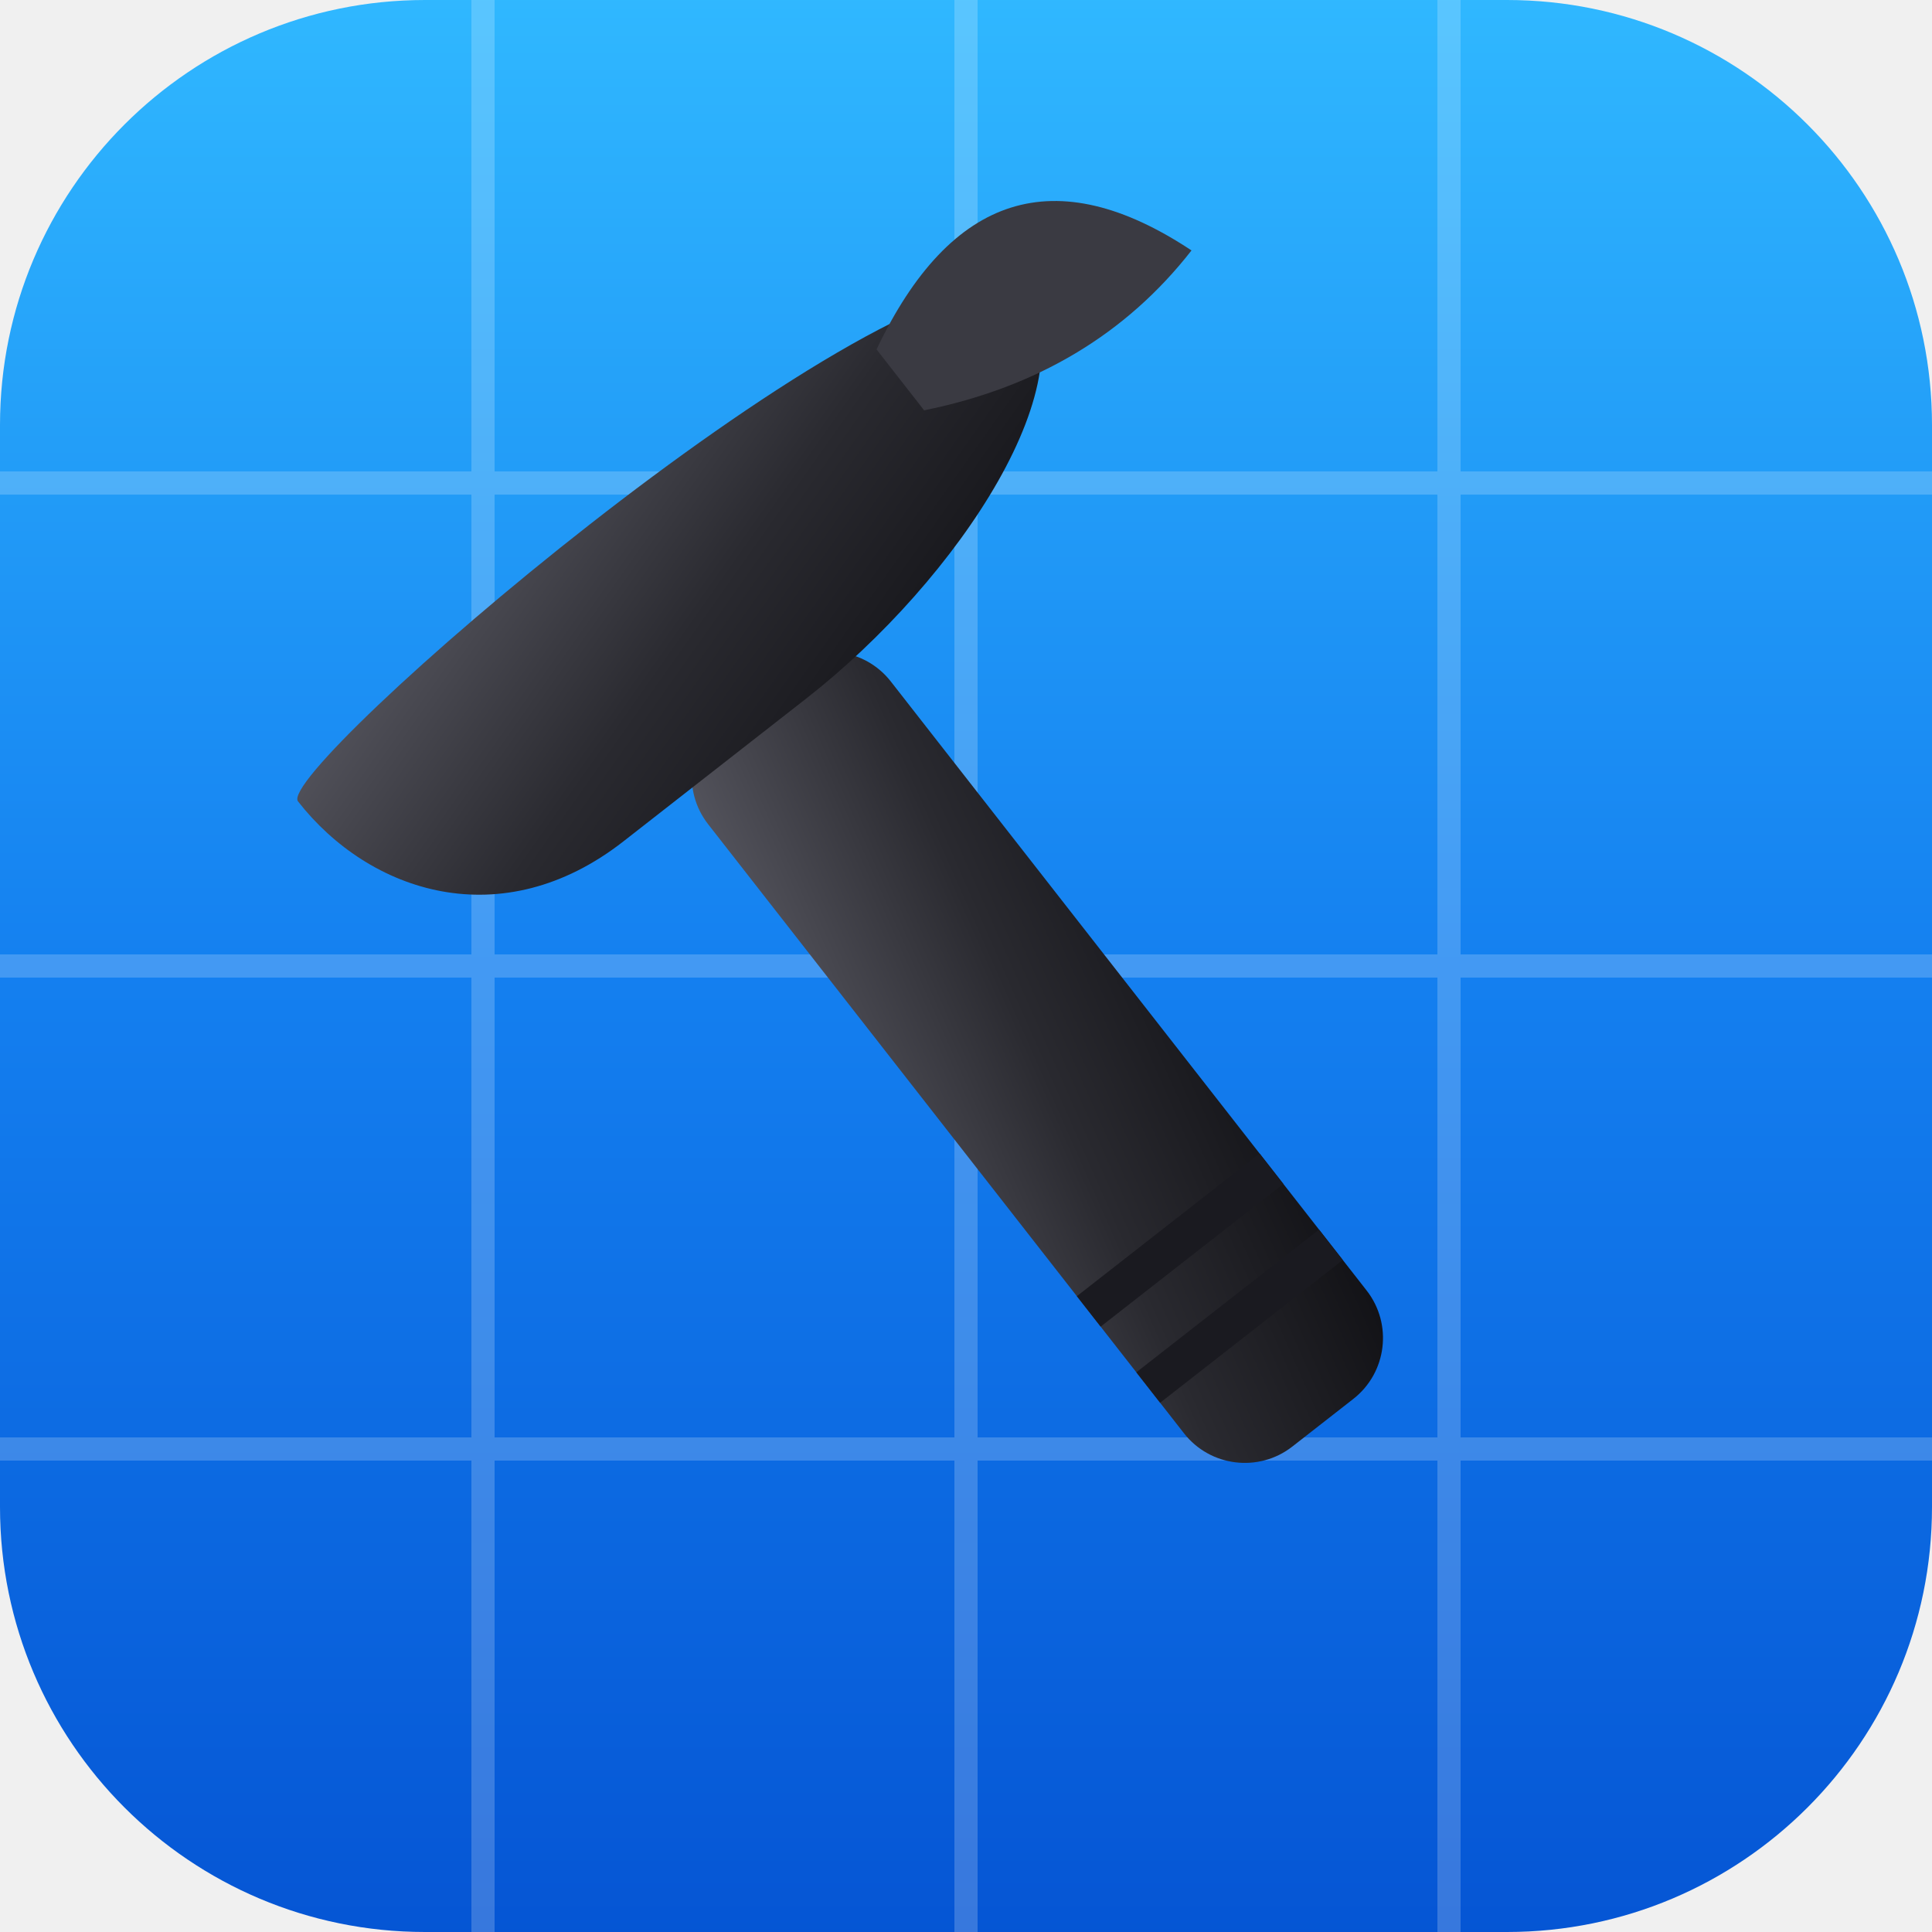
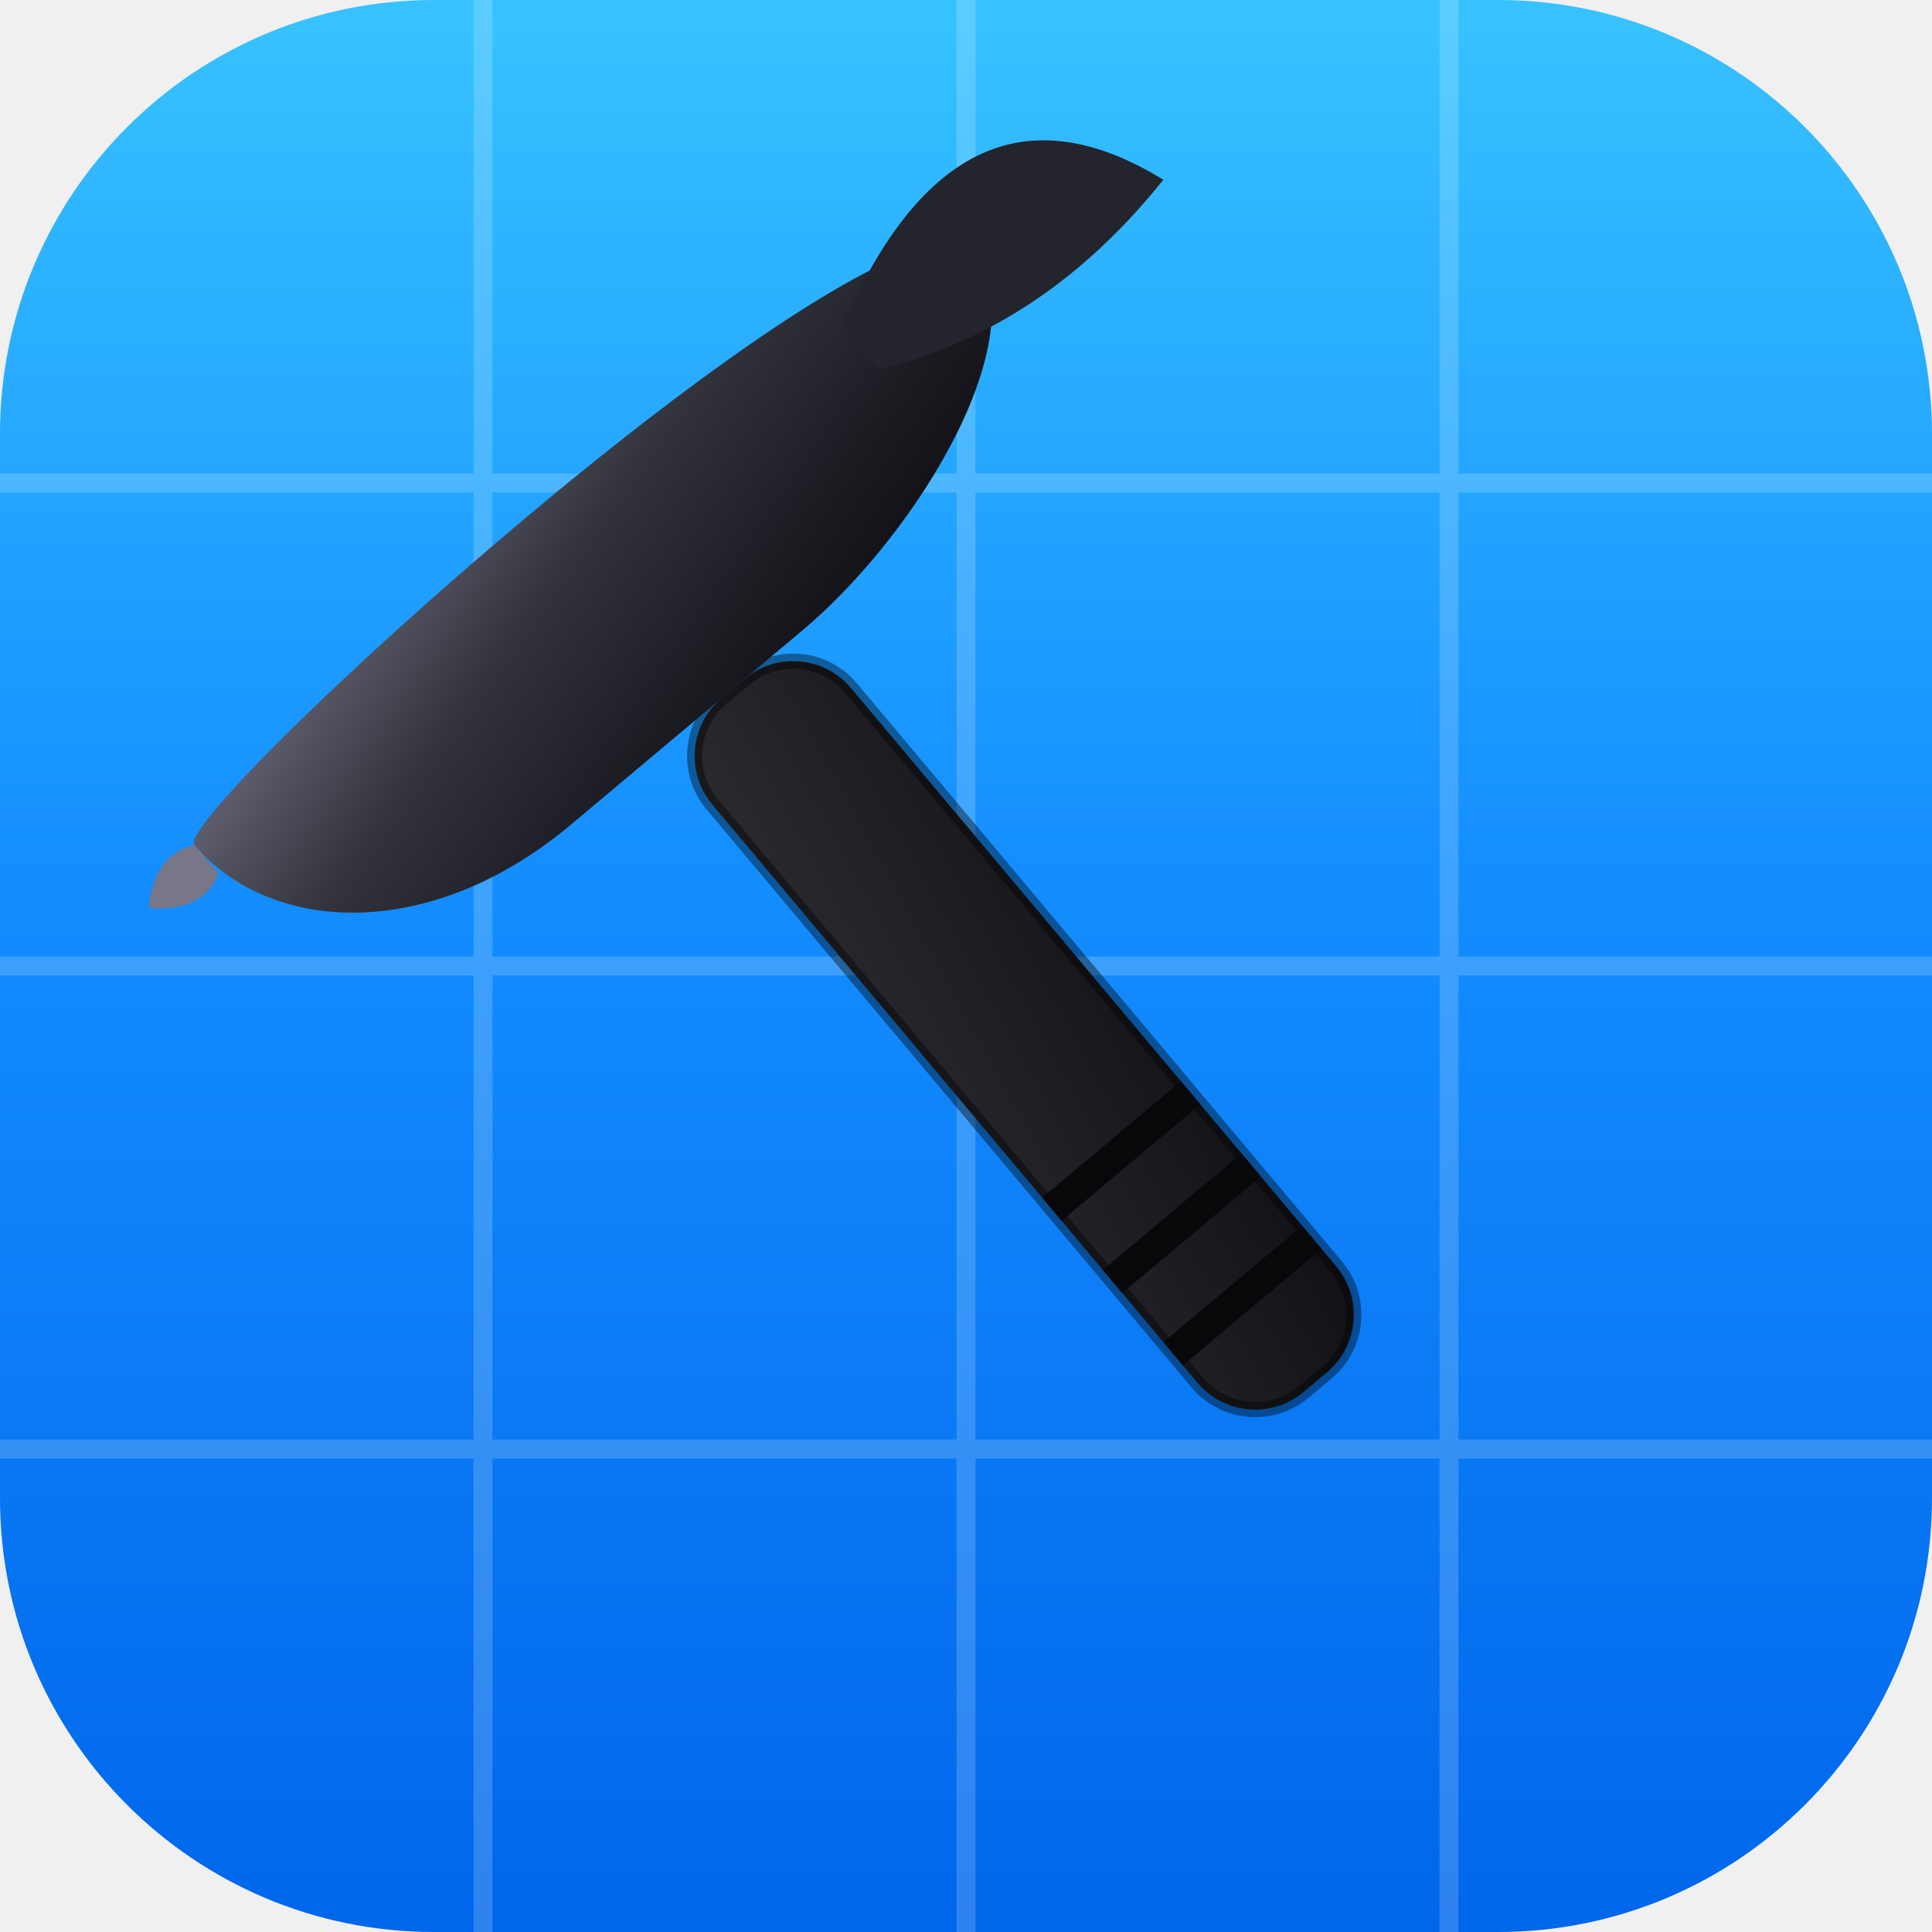
- <svg xmlns="http://www.w3.org/2000/svg" viewBox="0 0 100 100" width="100%" height="100%">
+ <svg xmlns="http://www.w3.org/2000/svg" viewBox="0 0 512 512" width="100%" height="100%">
  <defs>
-     <linearGradient id="xcode-bg" x1="0%" y1="0%" x2="0%" y2="100%">
-       <stop offset="0%" stop-color="#30b8ff" />
-       <stop offset="50%" stop-color="#1480f0" />
-       <stop offset="100%" stop-color="#0555d4" />
+     <linearGradient id="xcode-bg-gradient" x1="0%" y1="0%" x2="0%" y2="100%">
+       <stop offset="0%" stop-color="#38c3ff" />
+       <stop offset="45%" stop-color="#148eff" />
+       <stop offset="100%" stop-color="#0066eb" />
    </linearGradient>
-     <linearGradient id="hammer-metal" x1="0%" y1="0%" x2="100%" y2="100%">
-       <stop offset="0%" stop-color="#55555e" />
-       <stop offset="50%" stop-color="#2a2a30" />
+     <linearGradient id="metal-shine" x1="0%" y1="0%" x2="100%" y2="100%">
+       <stop offset="0%" stop-color="#666675" />
+       <stop offset="35%" stop-color="#33333d" />
+       <stop offset="70%" stop-color="#1b1b22" />
+       <stop offset="100%" stop-color="#0a0a0d" />
+     </linearGradient>
+     <linearGradient id="handle-grip" x1="0%" y1="0%" x2="100%" y2="100%">
+       <stop offset="0%" stop-color="#2a2a30" />
      <stop offset="100%" stop-color="#111115" />
    </linearGradient>
  </defs>
-   <rect width="100" height="100" rx="22" fill="url(#xcode-bg)" />
-   <path d="M 0 25 H 100 M 0 50 H 100 M 0 75 H 100 M 25 0 V 100 M 50 0 V 100 M 75 0 V 100" stroke="#ffffff" stroke-opacity="0.2" stroke-width="1.2" />
-   <g transform="rotate(-38 50 50)">
-     <rect x="44" y="32" width="12" height="48" rx="4" fill="url(#hammer-metal)" />
-     <line x1="44" y1="68" x2="56" y2="68" stroke="#1a1a20" stroke-width="2" />
-     <line x1="44" y1="73" x2="56" y2="73" stroke="#1a1a20" stroke-width="2" />
-     <path d="M 28 22 C 28 20, 68 18, 74 24 C 74 30, 62 34, 52 34 L 40 34 C 32 34, 28 28, 28 22 Z" fill="url(#hammer-metal)" />
-     <path d="M 66 22 Q 78 16 82 28 Q 74 30 66 26 Z" fill="#3a3a42" />
+   <rect width="512" height="512" rx="115" fill="url(#xcode-bg-gradient)" />
+   <path d="     M 0 128 H 512 M 0 256 H 512 M 0 384 H 512      M 128 0 V 512 M 256 0 V 512 M 384 0 V 512" stroke="#ffffff" stroke-opacity="0.18" stroke-width="5" />
+   <g transform="rotate(-40 256 256)">
+     <rect x="232" y="160" width="48" height="240" rx="20" fill="url(#handle-grip)" />
+     <rect x="232" y="160" width="48" height="240" rx="20" stroke="#000000" stroke-opacity="0.4" stroke-width="4" fill="none" />
+     <line x1="232" y1="320" x2="280" y2="320" stroke="#08080a" stroke-width="8" />
+     <line x1="232" y1="345" x2="280" y2="345" stroke="#08080a" stroke-width="8" />
+     <line x1="232" y1="370" x2="280" y2="370" stroke="#08080a" stroke-width="8" />
+     <path d="M 120 100 C 120 90, 360 80, 380 110 C 380 140, 320 160, 280 160 L 200 160 C 150 160, 120 130, 120 100 Z" fill="url(#metal-shine)" />
+     <path d="M 340 105 Q 410 70 430 130 Q 380 140, 340 120 Z" fill="#24242c" />
+     <path d="M 120 100 Q 110 95 100 105 Q 110 115 120 110 Z" fill="#777788" />
  </g>
</svg>
